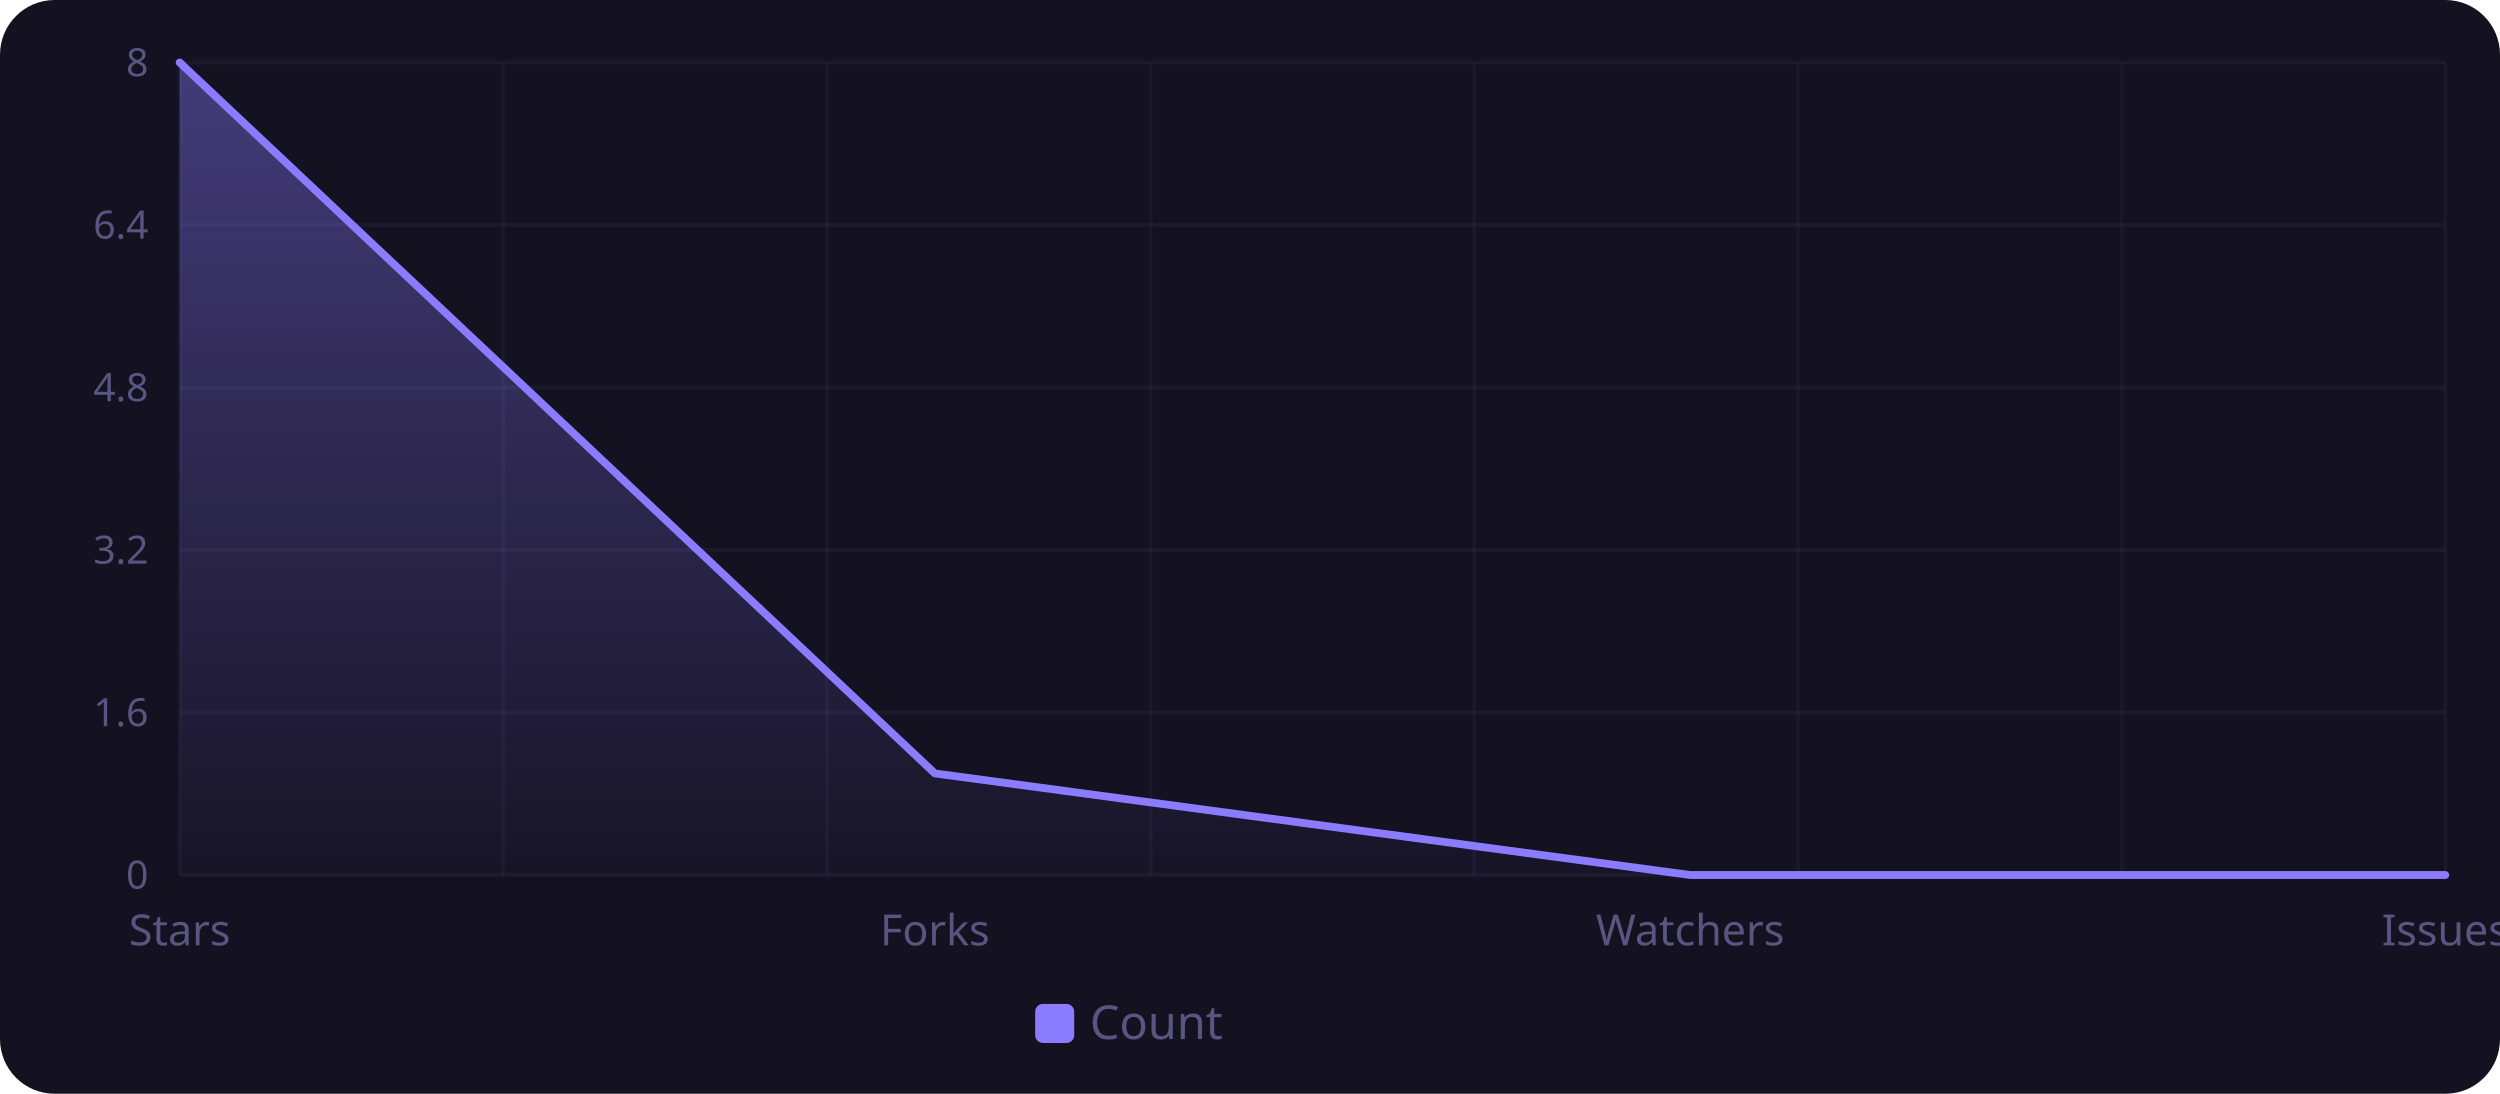
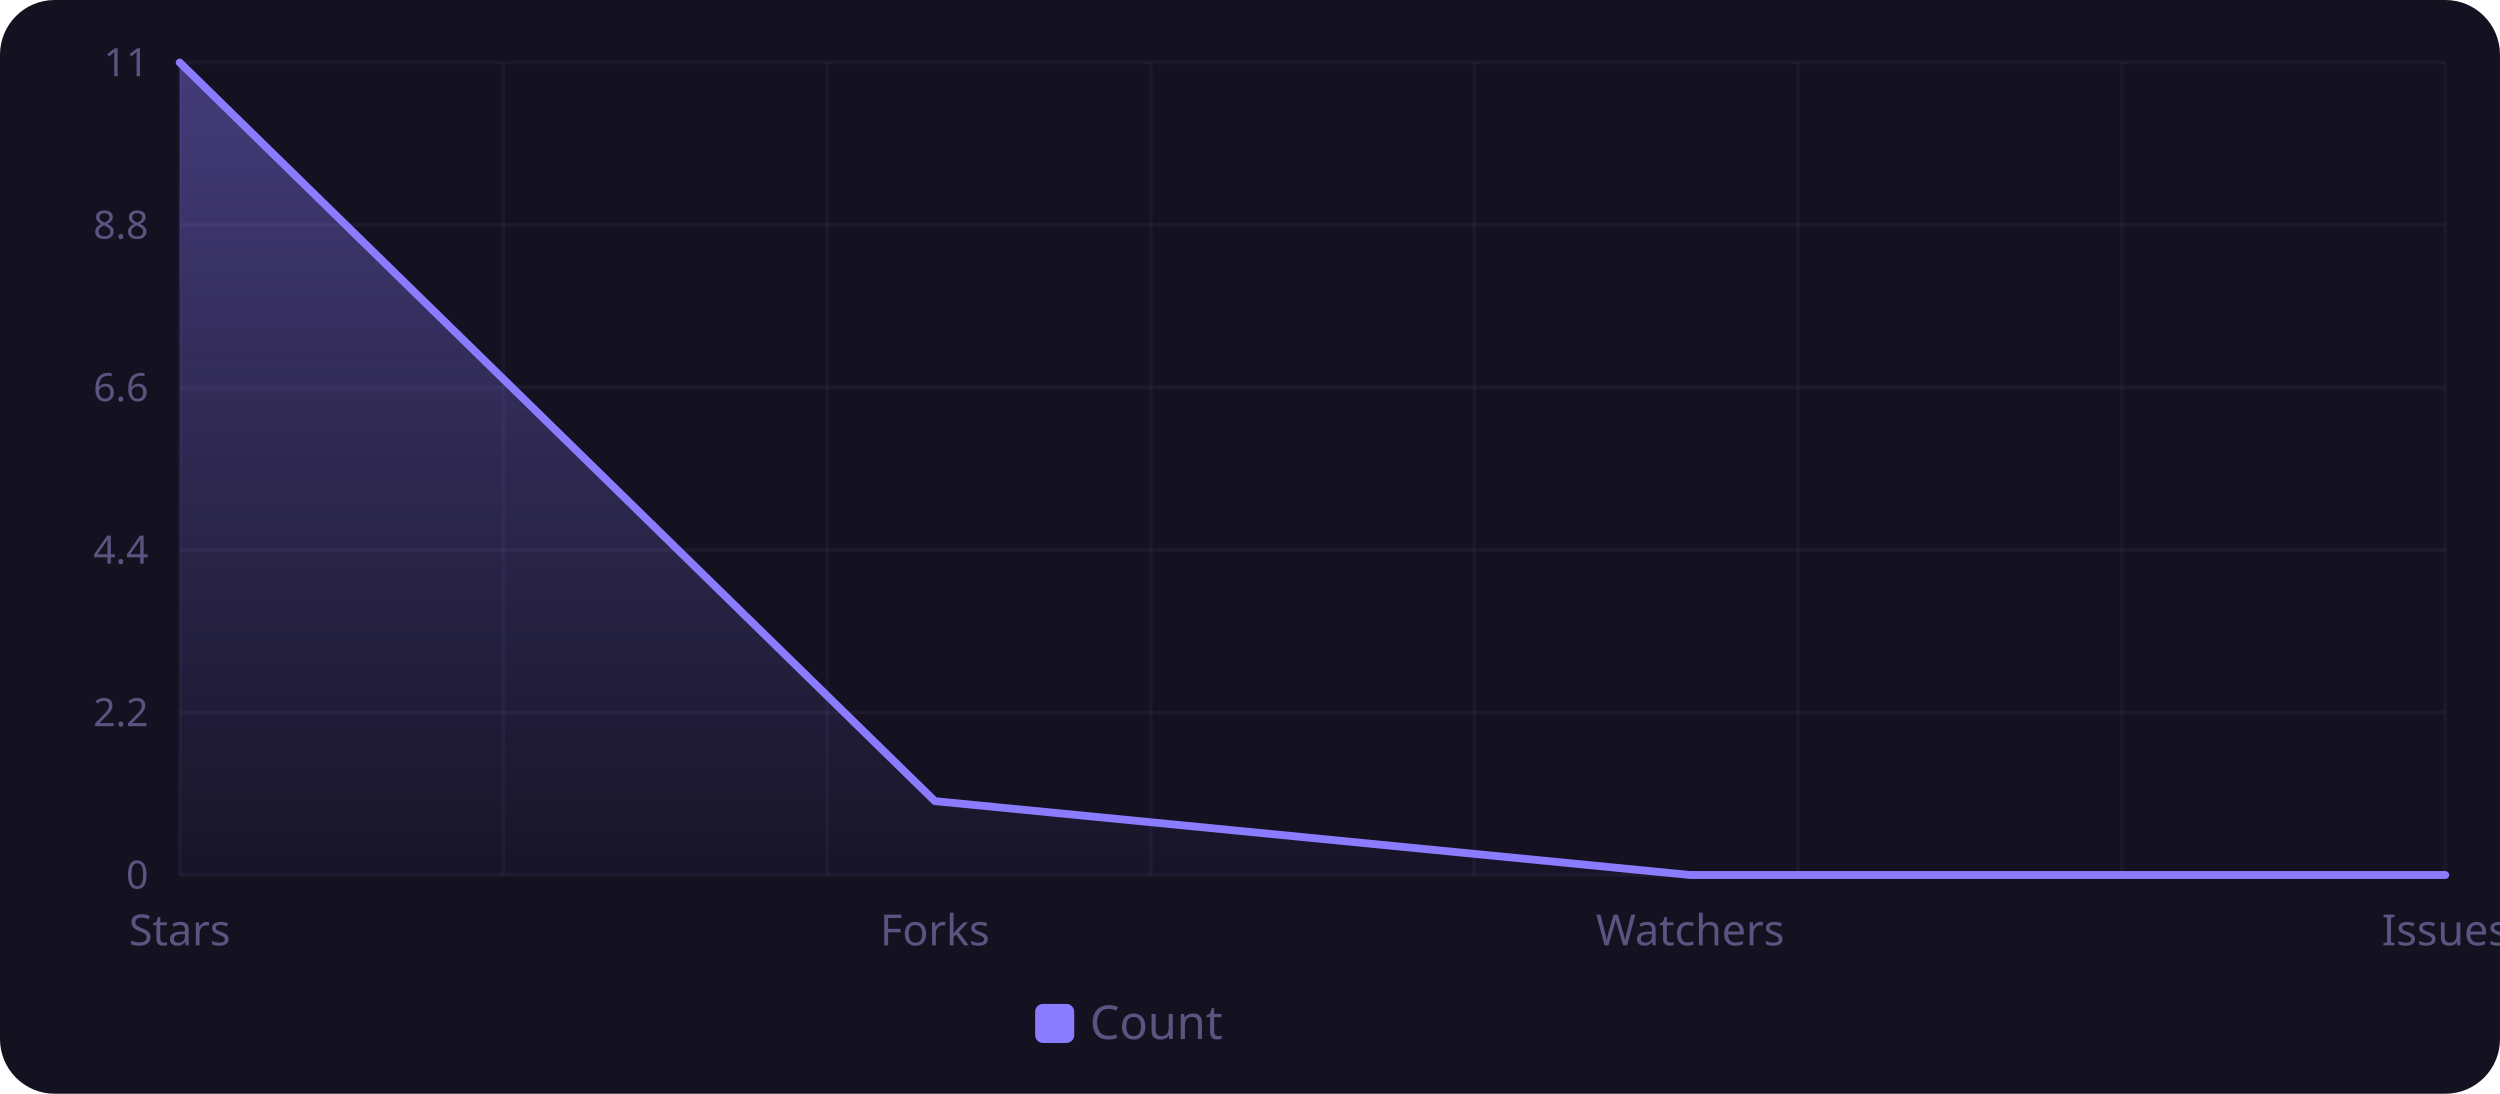
<svg xmlns="http://www.w3.org/2000/svg" width="640" height="280" viewBox="0 0 640 280">
  <rect x="0" y="0" width="640" height="280" rx="14" fill="#141120" />
  <defs>
-     <linearGradient id="pcgrad-1-llpi" x1="0" y1="0" x2="0" y2="1">
+     <linearGradient id="pcgrad-1-rj8o" x1="0" y1="0" x2="0" y2="1">
      <stop offset="0%" stop-color="#8b7bff" stop-opacity="0.4" />
      <stop offset="100%" stop-color="#8b7bff" stop-opacity="0.03" />
    </linearGradient>
  </defs>
  <line x1="46" y1="16" x2="626" y2="16" stroke="#5a5580" stroke-width="1" opacity="0.12" />
  <line x1="46" y1="57.6" x2="626" y2="57.6" stroke="#5a5580" stroke-width="1" opacity="0.12" />
  <line x1="46" y1="99.2" x2="626" y2="99.2" stroke="#5a5580" stroke-width="1" opacity="0.12" />
  <line x1="46" y1="140.8" x2="626" y2="140.8" stroke="#5a5580" stroke-width="1" opacity="0.12" />
  <line x1="46" y1="182.4" x2="626" y2="182.4" stroke="#5a5580" stroke-width="1" opacity="0.12" />
  <line x1="46" y1="224" x2="626" y2="224" stroke="#5a5580" stroke-width="1" opacity="0.12" />
  <line x1="46" y1="16" x2="46" y2="224" stroke="#4a4490" stroke-width="1" opacity="0.12" />
  <line x1="128.86" y1="16" x2="128.86" y2="224" stroke="#4a4490" stroke-width="1" opacity="0.12" />
  <line x1="211.71" y1="16" x2="211.71" y2="224" stroke="#4a4490" stroke-width="1" opacity="0.12" />
  <line x1="294.57" y1="16" x2="294.57" y2="224" stroke="#4a4490" stroke-width="1" opacity="0.12" />
  <line x1="377.43" y1="16" x2="377.43" y2="224" stroke="#4a4490" stroke-width="1" opacity="0.12" />
  <line x1="460.29" y1="16" x2="460.29" y2="224" stroke="#4a4490" stroke-width="1" opacity="0.12" />
  <line x1="543.14" y1="16" x2="543.14" y2="224" stroke="#4a4490" stroke-width="1" opacity="0.12" />
  <line x1="626" y1="16" x2="626" y2="224" stroke="#4a4490" stroke-width="1" opacity="0.12" />
-   <text x="38" y="19.5" font-size="10" fill="#5a5580" font-family="sans-serif" text-anchor="end">8</text>
-   <text x="38" y="61.1" font-size="10" fill="#5a5580" font-family="sans-serif" text-anchor="end">6.4</text>
-   <text x="38" y="102.7" font-size="10" fill="#5a5580" font-family="sans-serif" text-anchor="end">4.8</text>
-   <text x="38" y="144.3" font-size="10" fill="#5a5580" font-family="sans-serif" text-anchor="end">3.2</text>
-   <text x="38" y="185.9" font-size="10" fill="#5a5580" font-family="sans-serif" text-anchor="end">1.6</text>
+   <text x="38" y="19.5" font-size="10" fill="#5a5580" font-family="sans-serif" text-anchor="end">11</text>
+   <text x="38" y="61.1" font-size="10" fill="#5a5580" font-family="sans-serif" text-anchor="end">8.8</text>
+   <text x="38" y="102.7" font-size="10" fill="#5a5580" font-family="sans-serif" text-anchor="end">6.6</text>
+   <text x="38" y="144.3" font-size="10" fill="#5a5580" font-family="sans-serif" text-anchor="end">4.4</text>
+   <text x="38" y="185.9" font-size="10" fill="#5a5580" font-family="sans-serif" text-anchor="end">2.2</text>
  <text x="38" y="227.5" font-size="10" fill="#5a5580" font-family="sans-serif" text-anchor="end">0</text>
-   <path d="M46,16 L239.33,198 L432.67,224 L626,224 L626,224 L46,224 Z" fill="url(#pcgrad-1-llpi)" stroke="none" />
-   <path d="M46,16 L239.33,198 L432.67,224 L626,224" fill="none" stroke="#8b7bff" stroke-width="2" stroke-linejoin="round" stroke-linecap="round" />
+   <path d="M46,16 L239.33,205.09 L432.67,224 L626,224 L626,224 L46,224 Z" fill="url(#pcgrad-1-rj8o)" stroke="none" />
+   <path d="M46,16 L239.33,205.09 L432.67,224 L626,224" fill="none" stroke="#8b7bff" stroke-width="2" stroke-linejoin="round" stroke-linecap="round" />
  <text x="46" y="242" font-size="11" fill="#5a5580" font-family="sans-serif" text-anchor="middle">Stars</text>
  <text x="239.33" y="242" font-size="11" fill="#5a5580" font-family="sans-serif" text-anchor="middle">Forks</text>
  <text x="432.67" y="242" font-size="11" fill="#5a5580" font-family="sans-serif" text-anchor="middle">Watchers</text>
  <text x="626" y="242" font-size="11" fill="#5a5580" font-family="sans-serif" text-anchor="middle">Issues</text>
  <rect x="265" y="257" width="10" height="10" rx="2" fill="#8b7bff" />
  <text x="279" y="266" font-size="12" fill="#5a5580" font-family="sans-serif">Count</text>
</svg>
